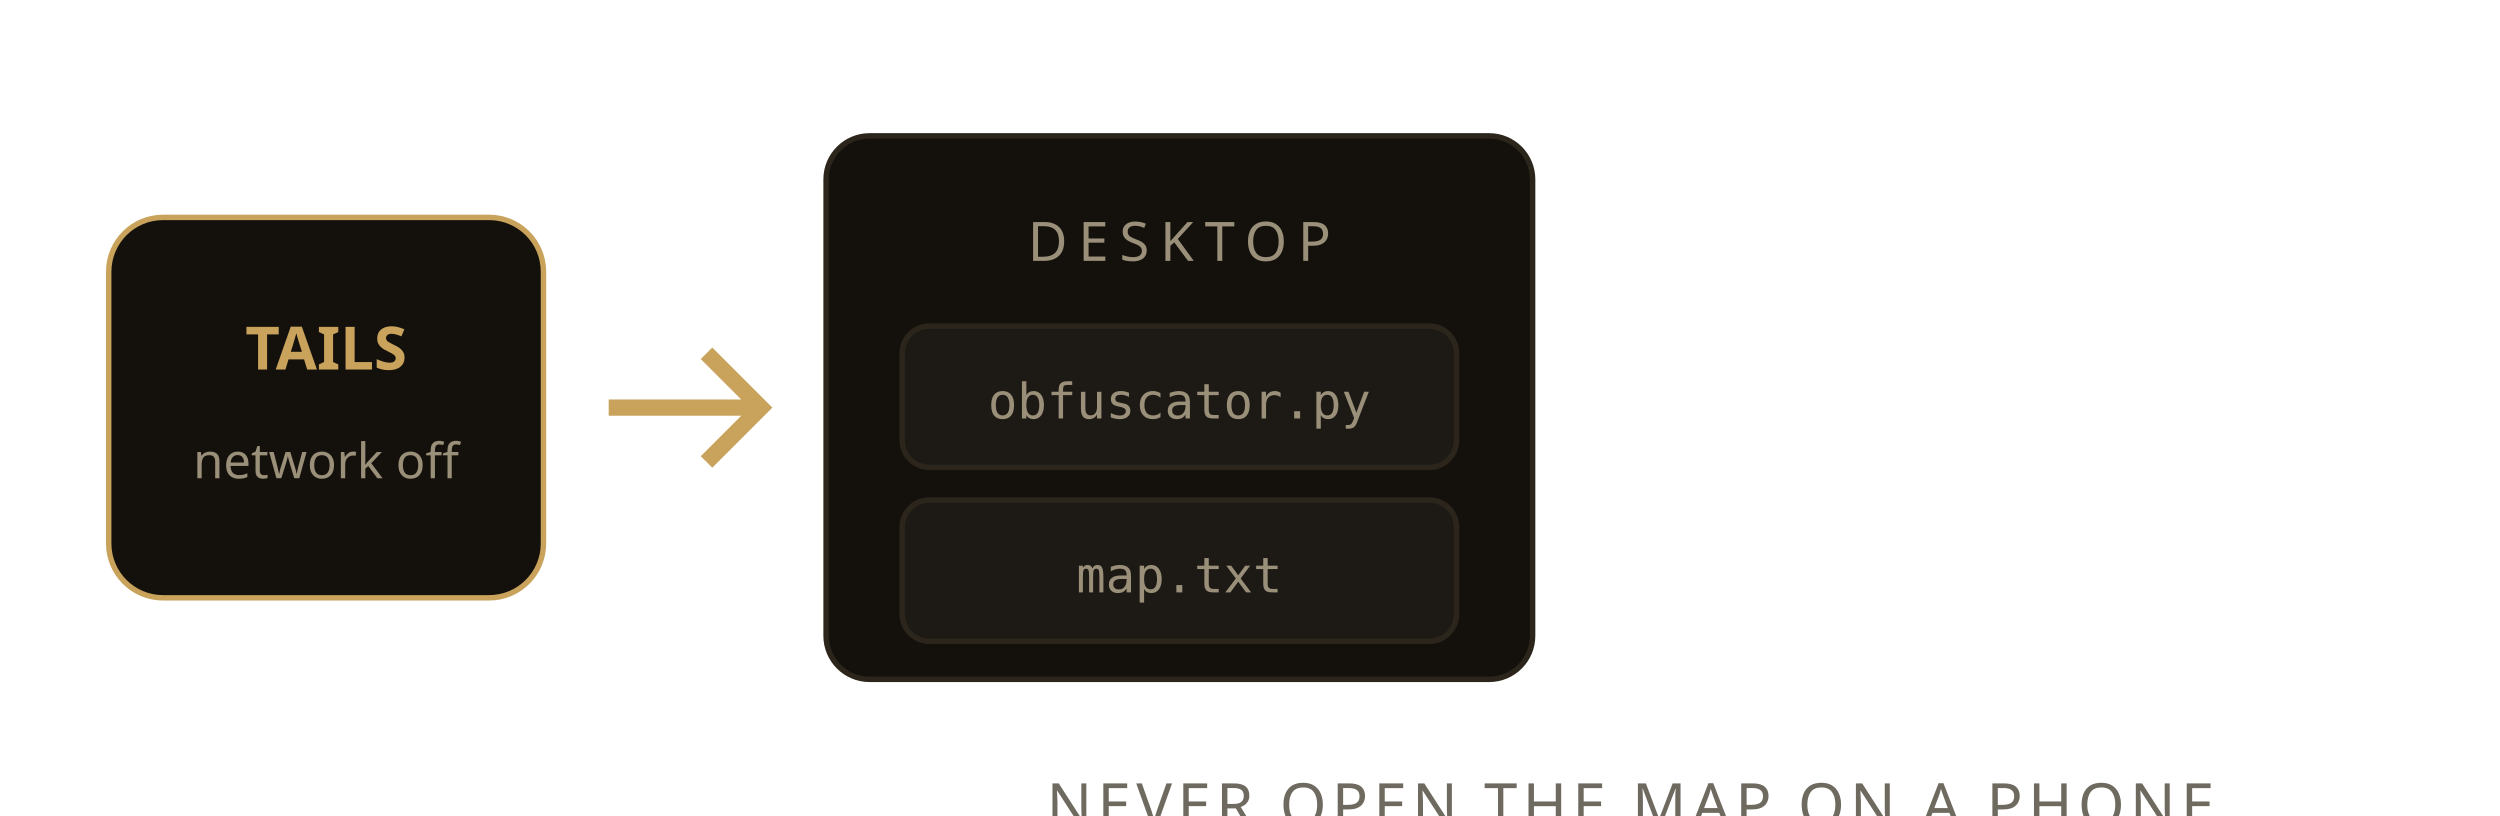
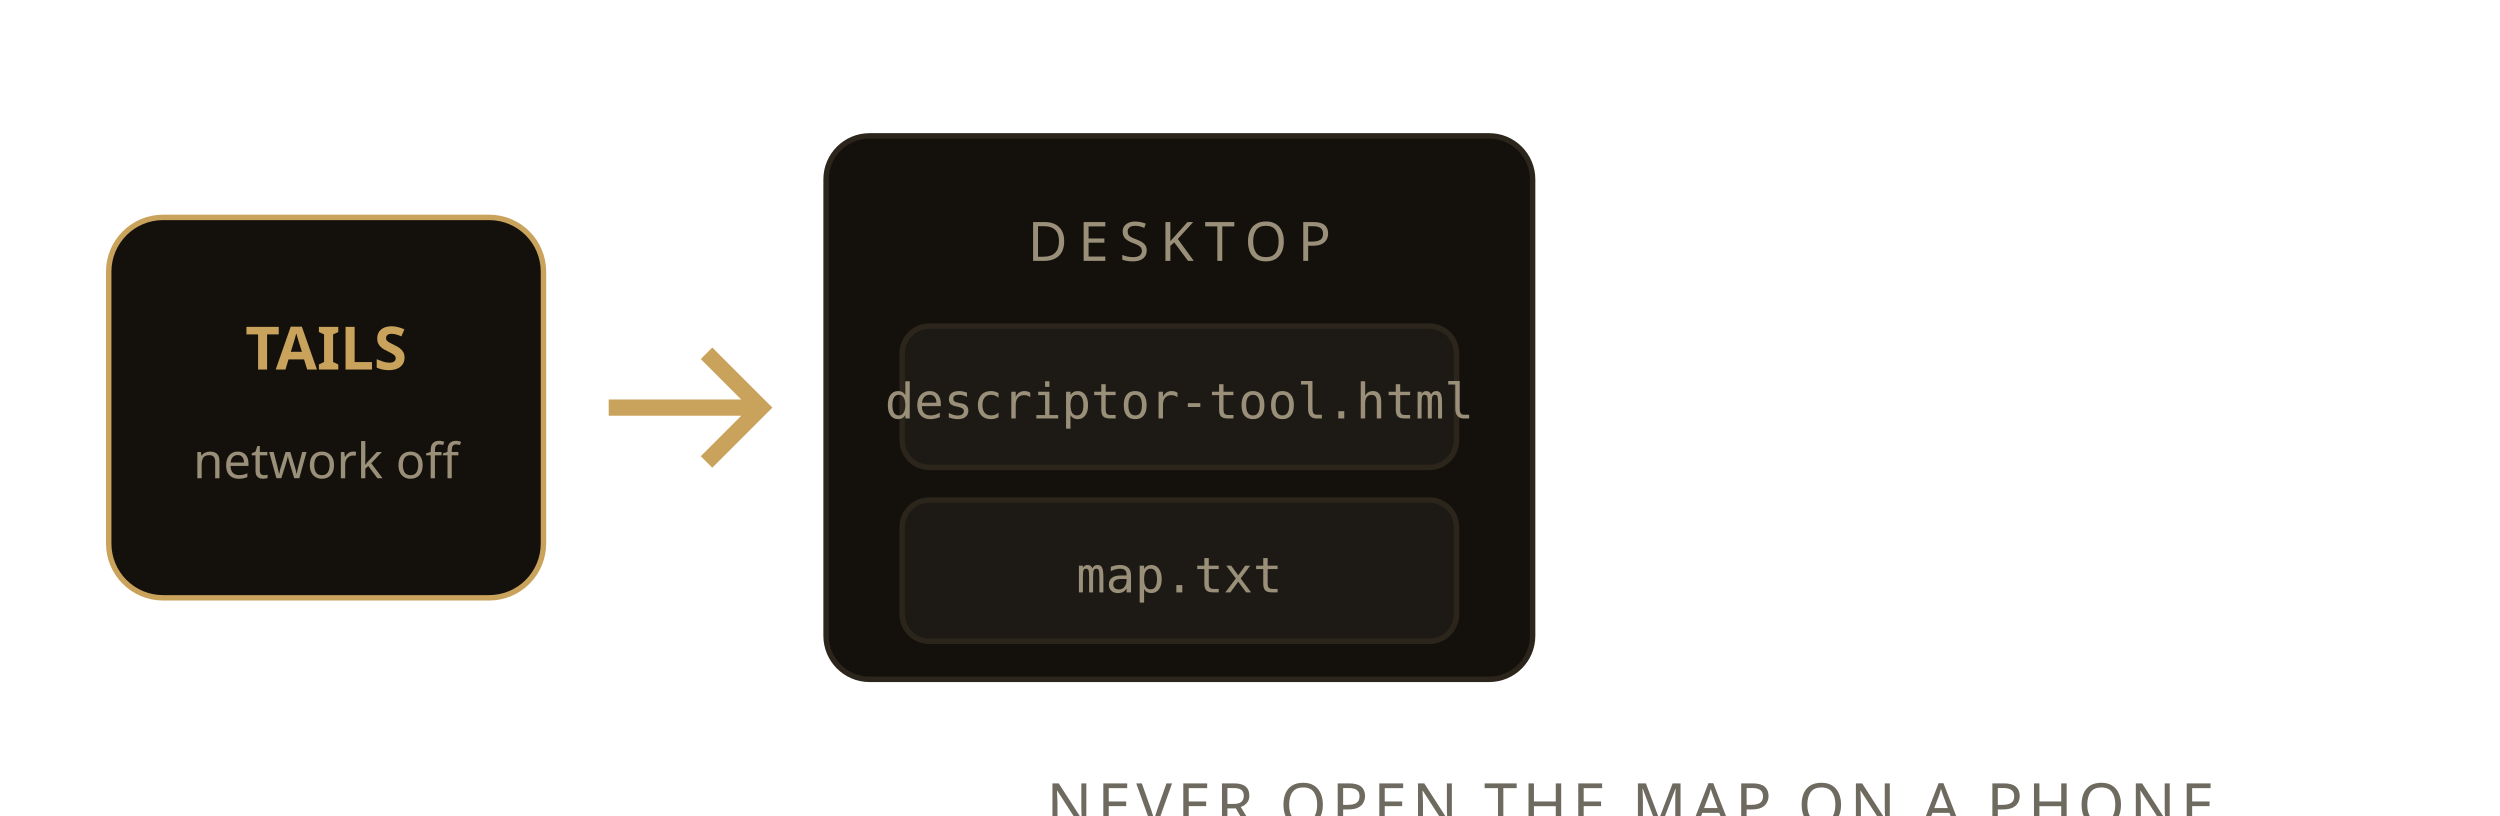
<svg width="460" height="150" viewBox="0 0 460 150" font-family="IBM Plex Sans, sans-serif">
  <rect x="20" y="40" width="80" height="70" rx="10" fill="#14110d" stroke="#c9a35c" />
  <text x="60" y="68" fill="#c9a35c" font-size="11" font-weight="700" text-anchor="middle">TAILS</text>
  <text x="60" y="88" fill="#9a8f78" font-size="9" text-anchor="middle">network off</text>
  <path d="M112 75 h28 m-10 -10 l10 10 l-10 10" stroke="#c9a35c" stroke-width="3" fill="none" />
  <rect x="152" y="25" width="130" height="100" rx="8" fill="#14110d" stroke="#2b251b" />
  <text x="217" y="48" fill="#9a8f78" font-size="10" text-anchor="middle" letter-spacing="2">DESKTOP</text>
  <rect x="166" y="60" width="102" height="26" rx="5" fill="#1d1a16" stroke="#2b251b" />
-   <text x="217" y="77" fill="#9a8f78" font-size="9" text-anchor="middle" font-family="IBM Plex Mono, monospace">obfuscator.py</text>
+   <text x="217" y="77" fill="#9a8f78" font-size="9" text-anchor="middle" font-family="IBM Plex Mono, monospace">descriptor-tool.html</text>
  <rect x="166" y="92" width="102" height="26" rx="5" fill="#1d1a16" stroke="#2b251b" />
  <text x="217" y="109" fill="#9a8f78" font-size="9" text-anchor="middle" font-family="IBM Plex Mono, monospace">map.txt</text>
  <text x="340" y="152" fill="#6f6a5f" font-size="11" text-anchor="middle" letter-spacing="1" transform="translate(-40,0)">NEVER OPEN THE MAP ON A PHONE</text>
</svg>
